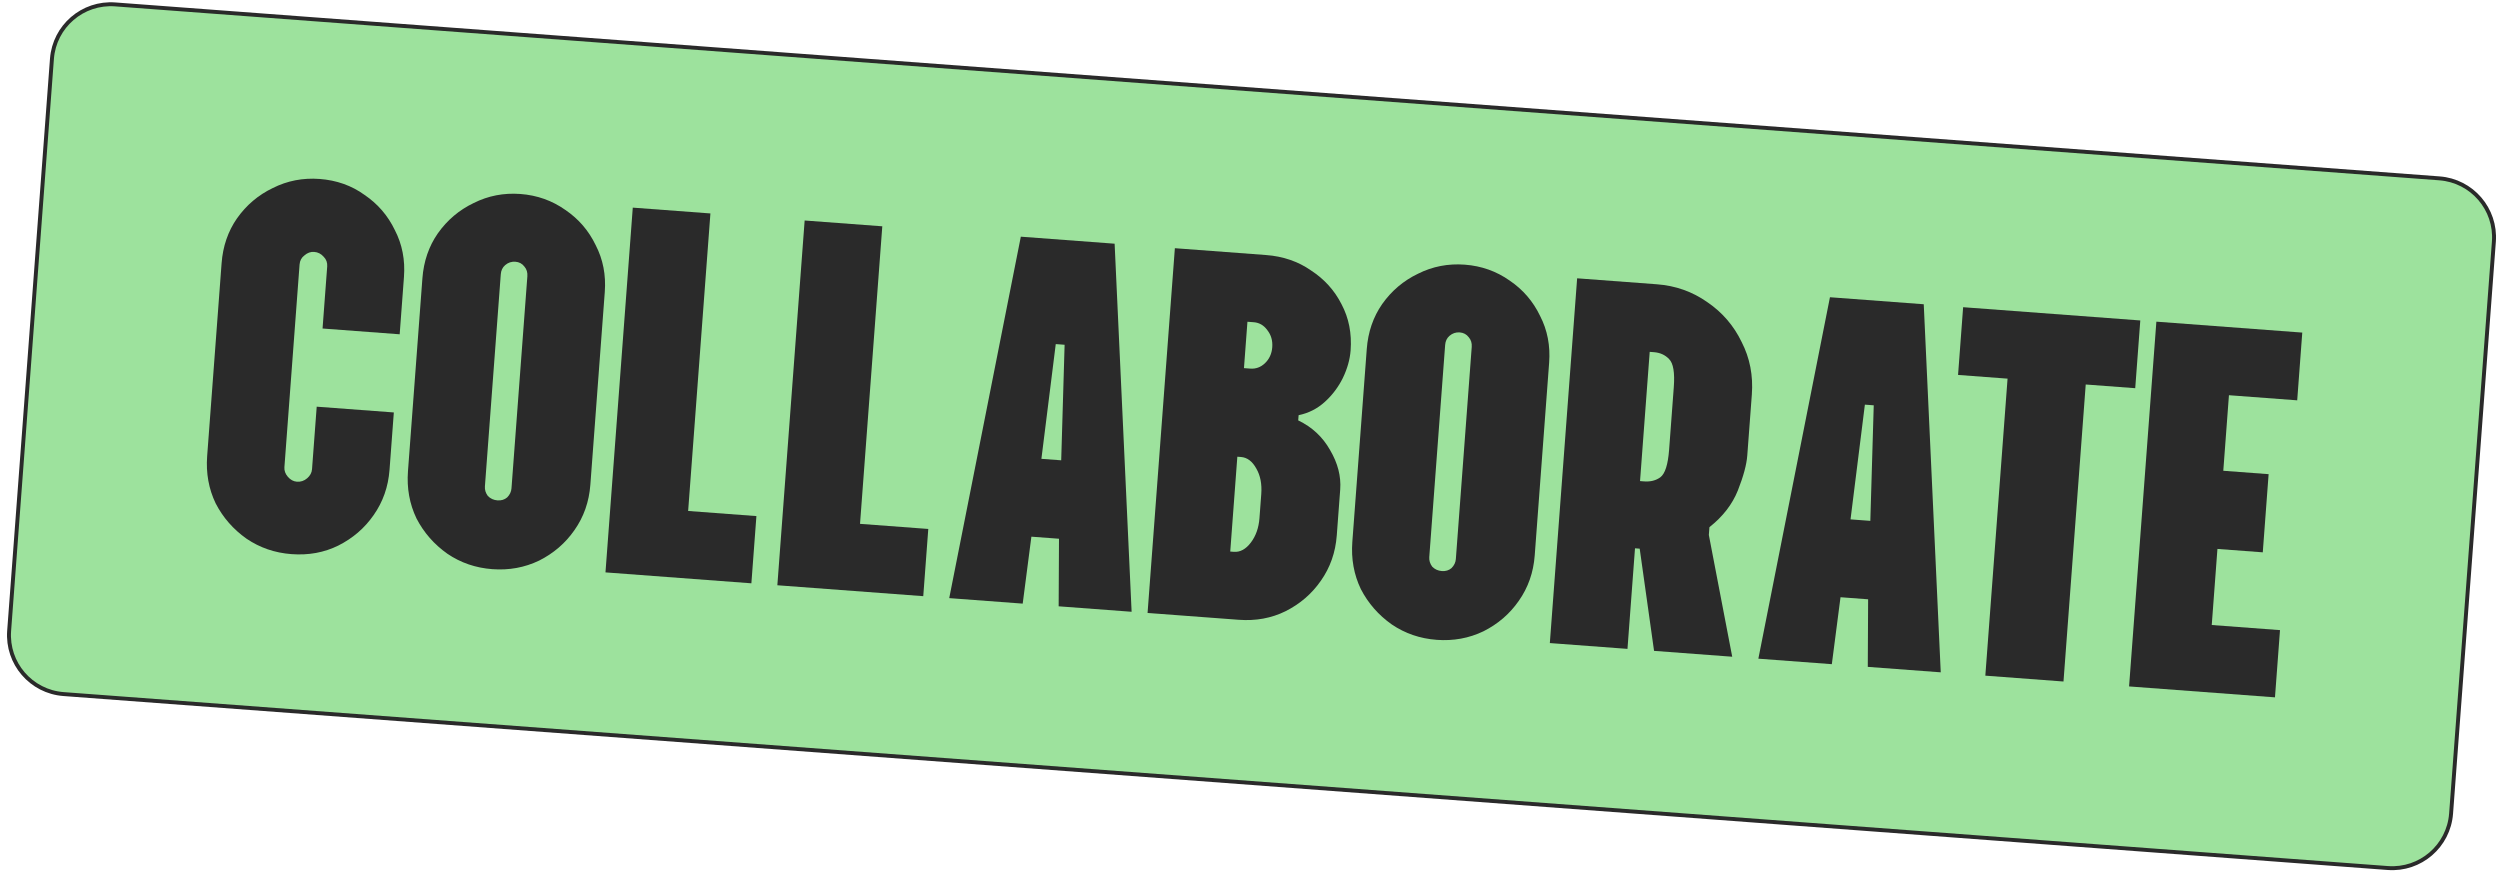
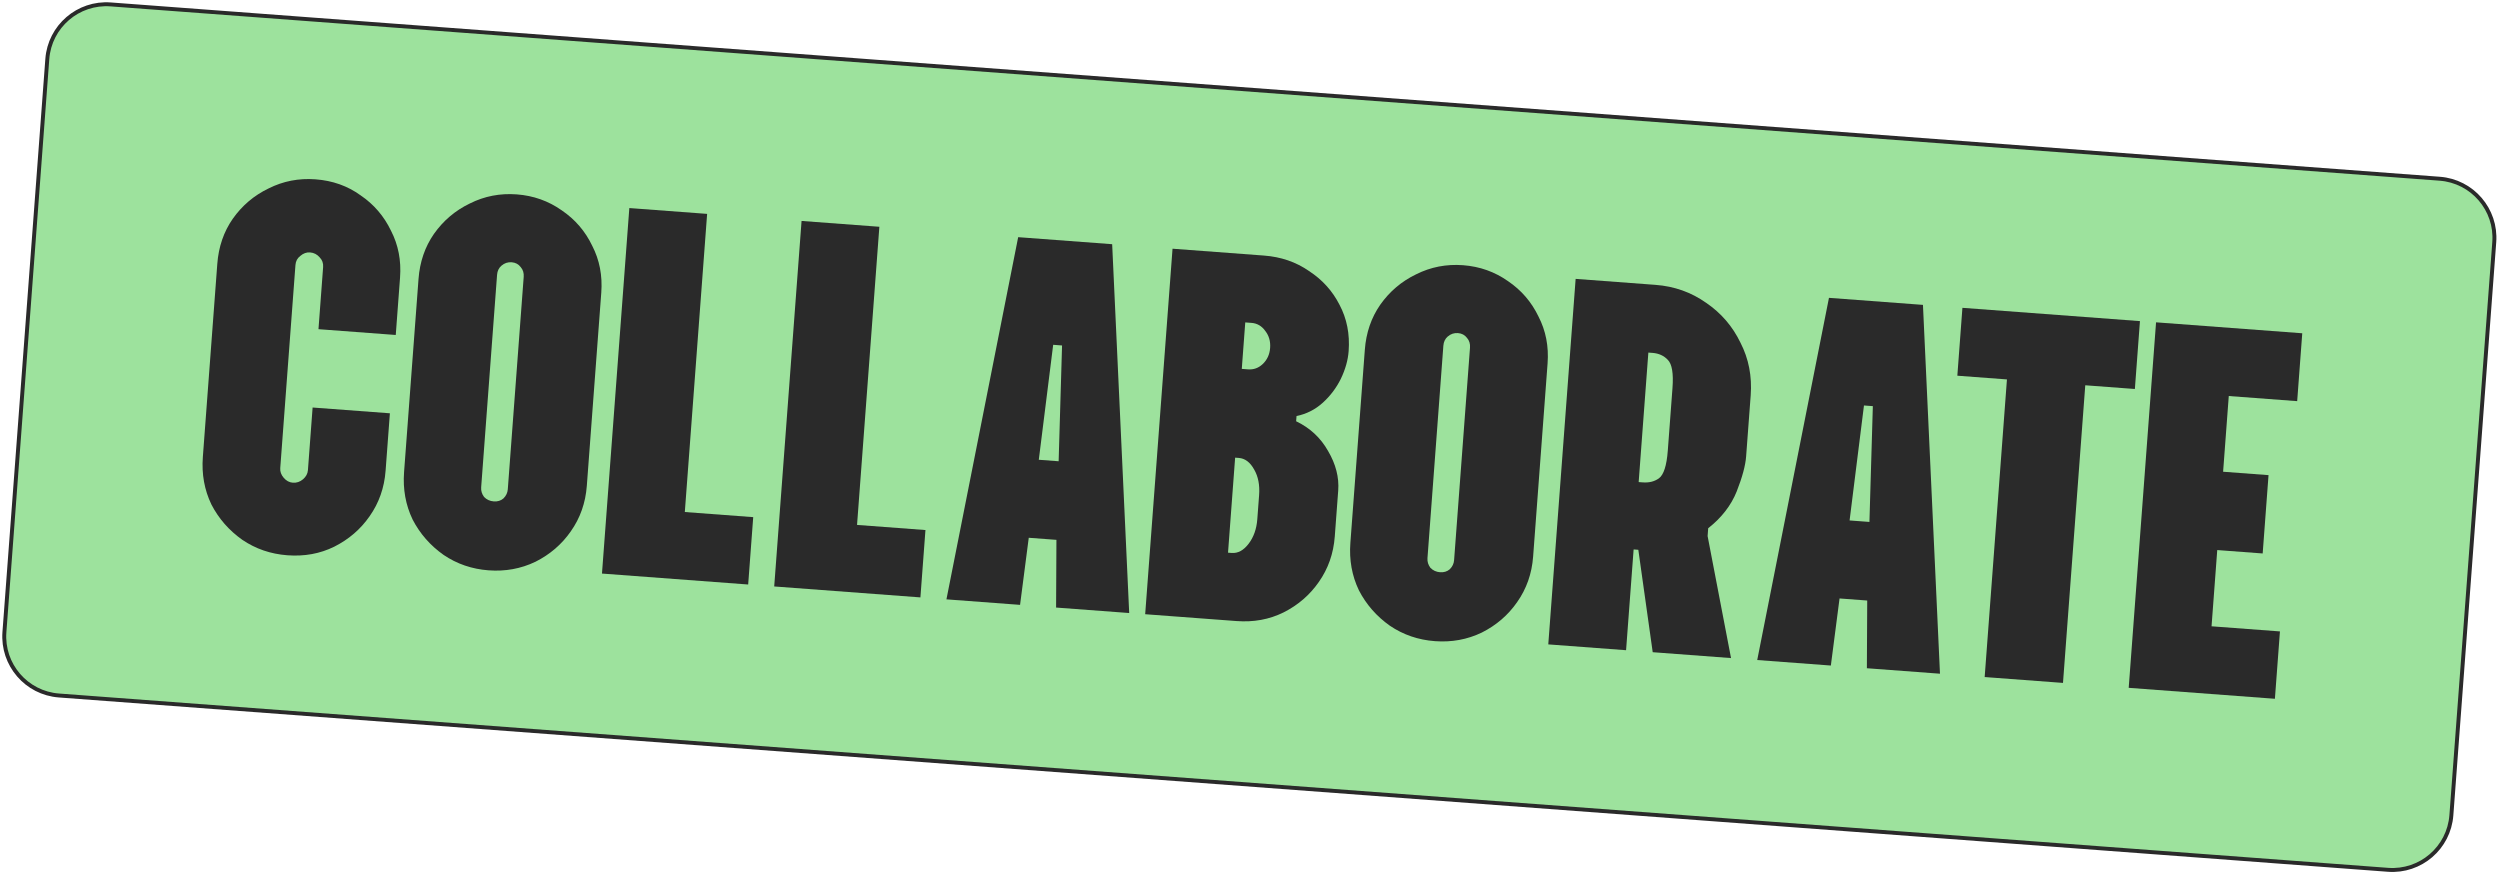
- <svg xmlns="http://www.w3.org/2000/svg" width="488" height="171" viewBox="0 0 488 171" fill="none">
-   <path d="M10.14 11.486C10.615 5.142 16.142 0.385 22.486 0.86L476.181 34.816C482.524 35.291 487.282 40.818 486.807 47.161L478.451 158.813C477.976 165.157 472.449 169.914 466.105 169.439L12.41 135.483C6.067 135.008 1.309 129.481 1.784 123.138L10.14 11.486Z" fill="#9DE29D" stroke="#2A2A2A" stroke-width="0.768" />
-   <path d="M415.595 133.99L420.924 62.789L449.404 64.921L448.415 78.144L435.09 77.146L433.986 91.895L442.835 92.557L441.693 107.815L432.844 107.152L431.733 122.003L445.057 123L444.075 136.122L415.595 133.99Z" fill="#2A2A2A" />
-   <path d="M387.537 131.889L391.876 73.911L382.213 73.188L383.203 59.965L417.786 62.553L416.797 75.776L407.134 75.053L402.794 133.031L387.537 131.889Z" fill="#2A2A2A" />
-   <path d="M343.232 128.574L357.206 58.02L375.515 59.39L378.832 131.238L364.592 130.173L364.658 116.983L359.268 116.579L357.573 129.647L343.232 128.574ZM361.223 101.383L365.088 101.672L365.754 79.117L364.024 78.987L361.223 101.383Z" fill="#2A2A2A" />
-   <path d="M302.528 125.527L307.857 54.326L323.42 55.491C327.082 55.765 330.37 56.932 333.284 58.991C336.204 60.982 338.431 63.57 339.965 66.753C341.573 69.874 342.237 73.299 341.958 77.029L341.067 88.929C340.936 90.692 340.322 92.965 339.227 95.747C338.138 98.461 336.289 100.846 333.68 102.901L333.566 104.427L338.129 128.192L322.872 127.05L320.069 107.099L319.153 107.03L317.684 126.661L302.528 125.527ZM320.135 93.909L320.949 93.97C322.17 94.061 323.212 93.798 324.077 93.181C325.014 92.501 325.592 90.703 325.81 87.787L326.724 75.582C326.937 72.734 326.631 70.903 325.805 70.092C325.047 69.285 324.058 68.836 322.837 68.744L322.023 68.683L320.135 93.909Z" fill="#2A2A2A" />
-   <path d="M280.444 124.897C277.189 124.654 274.264 123.651 271.668 121.888C269.078 120.058 267.067 117.759 265.638 114.993C264.281 112.164 263.727 109.088 263.976 105.765L266.793 68.13C267.041 64.808 268.045 61.882 269.802 59.354C271.633 56.764 273.962 54.79 276.792 53.434C279.626 52.009 282.67 51.419 285.925 51.662C289.18 51.906 292.103 52.943 294.693 54.773C297.289 56.536 299.265 58.832 300.622 61.661C302.051 64.427 302.642 67.472 302.393 70.795L299.576 108.43C299.328 111.752 298.288 114.709 296.458 117.299C294.7 119.827 292.404 121.804 289.57 123.228C286.741 124.585 283.699 125.141 280.444 124.897ZM281.449 111.471C282.195 111.527 282.823 111.335 283.333 110.896C283.848 110.389 284.131 109.797 284.182 109.118L287.281 67.72C287.336 66.974 287.145 66.346 286.706 65.836C286.271 65.258 285.681 64.941 284.936 64.885C284.19 64.829 283.525 65.052 282.942 65.554C282.432 65.994 282.149 66.586 282.093 67.332L278.995 108.73C278.944 109.408 279.136 110.036 279.57 110.614C280.077 111.13 280.703 111.415 281.449 111.471Z" fill="#2A2A2A" />
-   <path d="M224.005 119.65L229.334 48.449L247.134 49.782C250.457 50.03 253.382 51.033 255.91 52.791C258.511 54.486 260.495 56.68 261.861 59.373C263.296 62.072 263.889 65.083 263.64 68.405C263.508 70.168 262.998 71.971 262.11 73.814C261.227 75.589 260.054 77.138 258.592 78.461C257.129 79.783 255.428 80.644 253.489 81.045L253.412 82.062C256.111 83.355 258.183 85.283 259.628 87.846C261.141 90.414 261.801 92.987 261.608 95.563L260.938 104.514C260.689 107.837 259.649 110.794 257.819 113.384C256.061 115.912 253.766 117.888 250.931 119.313C248.17 120.674 245.128 121.231 241.805 120.982L224.005 119.65ZM242.822 71.859L244.043 71.951C245.128 72.032 246.074 71.693 246.881 70.936C247.76 70.115 248.248 69.06 248.345 67.772C248.441 66.484 248.116 65.368 247.368 64.426C246.688 63.488 245.805 62.979 244.721 62.898L243.5 62.806L242.822 71.859ZM240.143 107.663L240.855 107.716C242.075 107.808 243.177 107.208 244.16 105.918C245.143 104.628 245.706 103.033 245.848 101.135L246.198 96.456C246.345 94.489 246.026 92.829 245.241 91.475C244.461 90.052 243.461 89.296 242.24 89.204L241.528 89.151L240.143 107.663Z" fill="#2A2A2A" />
-   <path d="M185.29 116.754L199.265 46.2L217.574 47.57L220.891 119.418L206.65 118.352L206.717 105.162L201.326 104.759L199.632 117.827L185.29 116.754ZM203.282 89.563L207.147 89.852L207.812 67.297L206.083 67.167L203.282 89.563Z" fill="#2A2A2A" />
-   <path d="M151.739 114.242L157.068 43.041L172.224 44.175L167.877 102.255L181.202 103.252L180.22 116.373L151.739 114.242Z" fill="#2A2A2A" />
-   <path d="M118.189 111.73L123.518 40.529L138.673 41.664L134.326 99.743L147.651 100.74L146.669 113.862L118.189 111.73Z" fill="#2A2A2A" />
-   <path d="M96.104 111.101C92.849 110.857 89.924 109.854 87.328 108.091C84.738 106.261 82.728 103.962 81.298 101.196C79.942 98.367 79.388 95.291 79.636 91.968L82.453 54.333C82.702 51.011 83.705 48.085 85.462 45.557C87.293 42.967 89.623 40.993 92.452 39.637C95.286 38.212 98.331 37.622 101.585 37.865C104.84 38.109 107.763 39.146 110.354 40.977C112.949 42.739 114.925 45.035 116.282 47.864C117.712 50.631 118.302 53.675 118.053 56.998L115.237 94.633C114.988 97.955 113.948 100.912 112.118 103.503C110.36 106.03 108.064 108.007 105.23 109.431C102.401 110.788 99.359 111.344 96.104 111.101ZM97.109 97.674C97.855 97.73 98.483 97.538 98.993 97.099C99.508 96.592 99.791 96 99.842 95.322L102.941 53.923C102.996 53.178 102.805 52.549 102.366 52.039C101.932 51.461 101.342 51.144 100.596 51.089C99.85 51.033 99.185 51.256 98.602 51.758C98.092 52.197 97.809 52.789 97.753 53.535L94.655 94.933C94.604 95.611 94.796 96.24 95.23 96.817C95.737 97.333 96.363 97.618 97.109 97.674Z" fill="#2A2A2A" />
-   <path d="M56.905 108.167C53.65 107.923 50.725 106.92 48.129 105.158C45.538 103.327 43.528 101.029 42.099 98.262C40.742 95.433 40.188 92.357 40.437 89.035L43.254 51.4C43.502 48.077 44.505 45.152 46.263 42.624C48.093 40.033 50.423 38.06 53.252 36.703C56.087 35.279 59.131 34.688 62.386 34.932C65.709 35.181 68.632 36.218 71.154 38.043C73.75 39.806 75.726 42.102 77.083 44.931C78.512 47.697 79.103 50.742 78.854 54.064L78.017 65.253L62.963 64.126L63.869 52.022C63.925 51.276 63.699 50.646 63.192 50.13C62.69 49.547 62.066 49.228 61.32 49.172C60.642 49.121 60.012 49.347 59.429 49.849C58.851 50.283 58.534 50.873 58.478 51.619L55.517 91.186C55.466 91.864 55.691 92.495 56.193 93.078C56.695 93.661 57.285 93.978 57.963 94.029C58.709 94.084 59.374 93.861 59.957 93.359C60.54 92.858 60.857 92.268 60.907 91.59L61.821 79.384L76.875 80.51L76.037 91.699C75.789 95.022 74.749 97.978 72.919 100.569C71.161 103.097 68.865 105.073 66.031 106.497C63.27 107.859 60.228 108.416 56.905 108.167Z" fill="#2A2A2A" />
+ <svg xmlns="http://www.w3.org/2000/svg" width="487" height="171" viewBox="0 0 487 171" fill="none">
+   <path d="M9.217 11.486C9.691 5.142 15.219 0.385 21.562 0.86L475.257 34.816C481.601 35.291 486.358 40.818 485.883 47.161L477.527 158.813C477.052 165.157 471.525 169.914 465.182 169.439L11.486 135.483C5.143 135.008 0.385 129.481 0.86 123.138L9.217 11.486Z" fill="#9DE29D" stroke="#2A2A2A" stroke-width="0.768" />
+   <path d="M414.671 133.99L420 62.789L448.48 64.921L447.491 78.144L434.166 77.146L433.062 91.895L441.911 92.557L440.769 107.815L431.92 107.152L430.809 122.003L444.133 123L443.151 136.122L414.671 133.99Z" fill="#2A2A2A" />
+   <path d="M386.613 131.889L390.953 73.911L381.29 73.188L382.279 59.965L416.863 62.553L415.873 75.776L406.21 75.053L401.871 133.031L386.613 131.889Z" fill="#2A2A2A" />
+   <path d="M342.308 128.574L356.283 58.02L374.591 59.39L377.908 131.238L363.668 130.173L363.735 116.983L358.344 116.579L356.65 129.647L342.308 128.574ZM360.299 101.383L364.165 101.672L364.83 79.117L363.101 78.987L360.299 101.383Z" fill="#2A2A2A" />
+   <path d="M301.605 125.527L306.934 54.326L322.496 55.491C326.158 55.765 329.446 56.932 332.36 58.991C335.28 60.982 337.507 63.57 339.042 66.753C340.649 69.874 341.313 73.299 341.034 77.029L340.144 88.929C340.012 90.692 339.398 92.965 338.304 95.747C337.214 98.461 335.365 100.846 332.756 102.901L332.642 104.427L337.205 128.192L321.948 127.05L319.145 107.099L318.23 107.03L316.76 126.661L301.605 125.527ZM319.212 93.909L320.025 93.97C321.246 94.061 322.288 93.798 323.153 93.181C324.09 92.501 324.668 90.703 324.886 87.787L325.8 75.582C326.013 72.734 325.707 70.903 324.881 70.092C324.123 69.285 323.134 68.836 321.913 68.744L321.1 68.683L319.212 93.909Z" fill="#2A2A2A" />
+   <path d="M279.52 124.897C276.265 124.654 273.34 123.651 270.744 121.888C268.154 120.058 266.144 117.759 264.714 114.993C263.358 112.164 262.804 109.088 263.052 105.765L265.869 68.13C266.118 64.808 267.121 61.882 268.878 59.354C270.709 56.764 273.039 54.79 275.868 53.434C278.702 52.009 281.746 51.419 285.001 51.662C288.256 51.906 291.179 52.943 293.77 54.773C296.365 56.536 298.342 58.832 299.698 61.661C301.128 64.427 301.718 67.472 301.469 70.795L298.653 108.43C298.404 111.752 297.364 114.709 295.534 117.299C293.776 119.827 291.48 121.804 288.646 123.228C285.817 124.585 282.775 125.141 279.52 124.897ZM280.525 111.471C281.271 111.527 281.899 111.335 282.409 110.896C282.925 110.389 283.208 109.797 283.258 109.118L286.357 67.72C286.413 66.974 286.221 66.346 285.782 65.836C285.348 65.258 284.758 64.941 284.012 64.885C283.266 64.829 282.601 65.052 282.018 65.554C281.508 65.994 281.225 66.586 281.169 67.332L278.071 108.73C278.02 109.408 278.212 110.036 278.646 110.614C279.153 111.13 279.779 111.415 280.525 111.471Z" fill="#2A2A2A" />
+   <path d="M223.081 119.65L228.41 48.449L246.21 49.782C249.533 50.03 252.458 51.033 254.986 52.791C257.587 54.486 259.571 56.68 260.938 59.373C262.372 62.072 262.965 65.083 262.716 68.405C262.584 70.168 262.074 71.971 261.186 73.814C260.304 75.589 259.131 77.138 257.668 78.461C256.205 79.783 254.504 80.644 252.565 81.045L252.489 82.062C255.188 83.355 257.26 85.283 258.704 87.846C260.217 90.414 260.877 92.987 260.684 95.563L260.014 104.514C259.765 107.837 258.726 110.794 256.895 113.384C255.138 115.912 252.842 117.888 250.008 119.313C247.246 120.674 244.204 121.231 240.881 120.982L223.081 119.65ZM241.899 71.859L243.119 71.951C244.204 72.032 245.15 71.693 245.957 70.936C246.837 70.115 247.325 69.06 247.421 67.772C247.517 66.484 247.192 65.368 246.444 64.426C245.764 63.488 244.882 62.979 243.797 62.898L242.576 62.806L241.899 71.859ZM239.219 107.663L239.931 107.716C241.151 107.808 242.253 107.208 243.236 105.918C244.219 104.628 244.782 103.033 244.924 101.135L245.274 96.456C245.421 94.489 245.102 92.829 244.317 91.475C243.537 90.052 242.537 89.296 241.316 89.204L240.604 89.151L239.219 107.663Z" fill="#2A2A2A" />
+   <path d="M184.366 116.754L198.341 46.2L216.65 47.57L219.967 119.418L205.727 118.352L205.793 105.162L200.402 104.759L198.708 117.827L184.366 116.754ZM202.358 89.563L206.223 89.852L206.888 67.297L205.159 67.167L202.358 89.563Z" fill="#2A2A2A" />
+   <path d="M150.816 114.242L156.145 43.041L171.3 44.175L166.953 102.255L180.278 103.252L179.296 116.373L150.816 114.242Z" fill="#2A2A2A" />
+   <path d="M117.265 111.73L122.594 40.529L137.749 41.664L133.402 99.743L146.727 100.74L145.745 113.862L117.265 111.73Z" fill="#2A2A2A" />
+   <path d="M95.18 111.101C91.925 110.857 89 109.854 86.404 108.091C83.814 106.261 81.804 103.962 80.374 101.196C79.018 98.367 78.464 95.291 78.712 91.968L81.529 54.333C81.778 51.011 82.781 48.085 84.538 45.557C86.369 42.967 88.699 40.993 91.528 39.637C94.362 38.212 97.407 37.622 100.662 37.865C103.916 38.109 106.839 39.146 109.43 40.977C112.025 42.739 114.002 45.035 115.358 47.864C116.788 50.631 117.378 53.675 117.13 56.998L114.313 94.633C114.064 97.955 113.025 100.912 111.194 103.503C109.437 106.03 107.141 108.007 104.306 109.431C101.477 110.788 98.435 111.344 95.18 111.101ZM96.185 97.674C96.931 97.73 97.559 97.538 98.069 97.099C98.585 96.592 98.868 96 98.918 95.322L102.017 53.923C102.073 53.178 101.881 52.549 101.442 52.039C101.008 51.461 100.418 51.144 99.672 51.089C98.926 51.033 98.261 51.256 97.678 51.758C97.168 52.197 96.885 52.789 96.829 53.535L93.731 94.933C93.68 95.611 93.872 96.24 94.306 96.817C94.813 97.333 95.439 97.618 96.185 97.674Z" fill="#2A2A2A" />
+   <path d="M55.981 108.167C52.726 107.923 49.801 106.92 47.205 105.158C44.615 103.327 42.605 101.029 41.175 98.262C39.818 95.433 39.264 92.357 39.513 89.035L42.33 51.4C42.579 48.077 43.582 45.152 45.339 42.624C47.17 40.033 49.499 38.06 52.329 36.703C55.163 35.279 58.207 34.688 61.462 34.932C64.785 35.181 67.708 36.218 70.231 38.043C72.826 39.806 74.802 42.102 76.159 44.931C77.589 47.697 78.179 50.742 77.93 54.064L77.093 65.253L62.039 64.126L62.945 52.022C63.001 51.276 62.775 50.646 62.268 50.13C61.766 49.547 61.142 49.228 60.397 49.172C59.718 49.121 59.088 49.347 58.505 49.849C57.927 50.283 57.61 50.873 57.554 51.619L54.593 91.186C54.542 91.864 54.767 92.495 55.269 93.078C55.771 93.661 56.361 93.978 57.039 94.029C57.785 94.084 58.45 93.861 59.033 93.359C59.616 92.858 59.933 92.268 59.984 91.59L60.897 79.384L75.951 80.51L75.114 91.699C74.865 95.022 73.825 97.978 71.995 100.569C70.237 103.097 67.941 105.073 65.107 106.497C62.346 107.859 59.304 108.416 55.981 108.167Z" fill="#2A2A2A" />
</svg>
